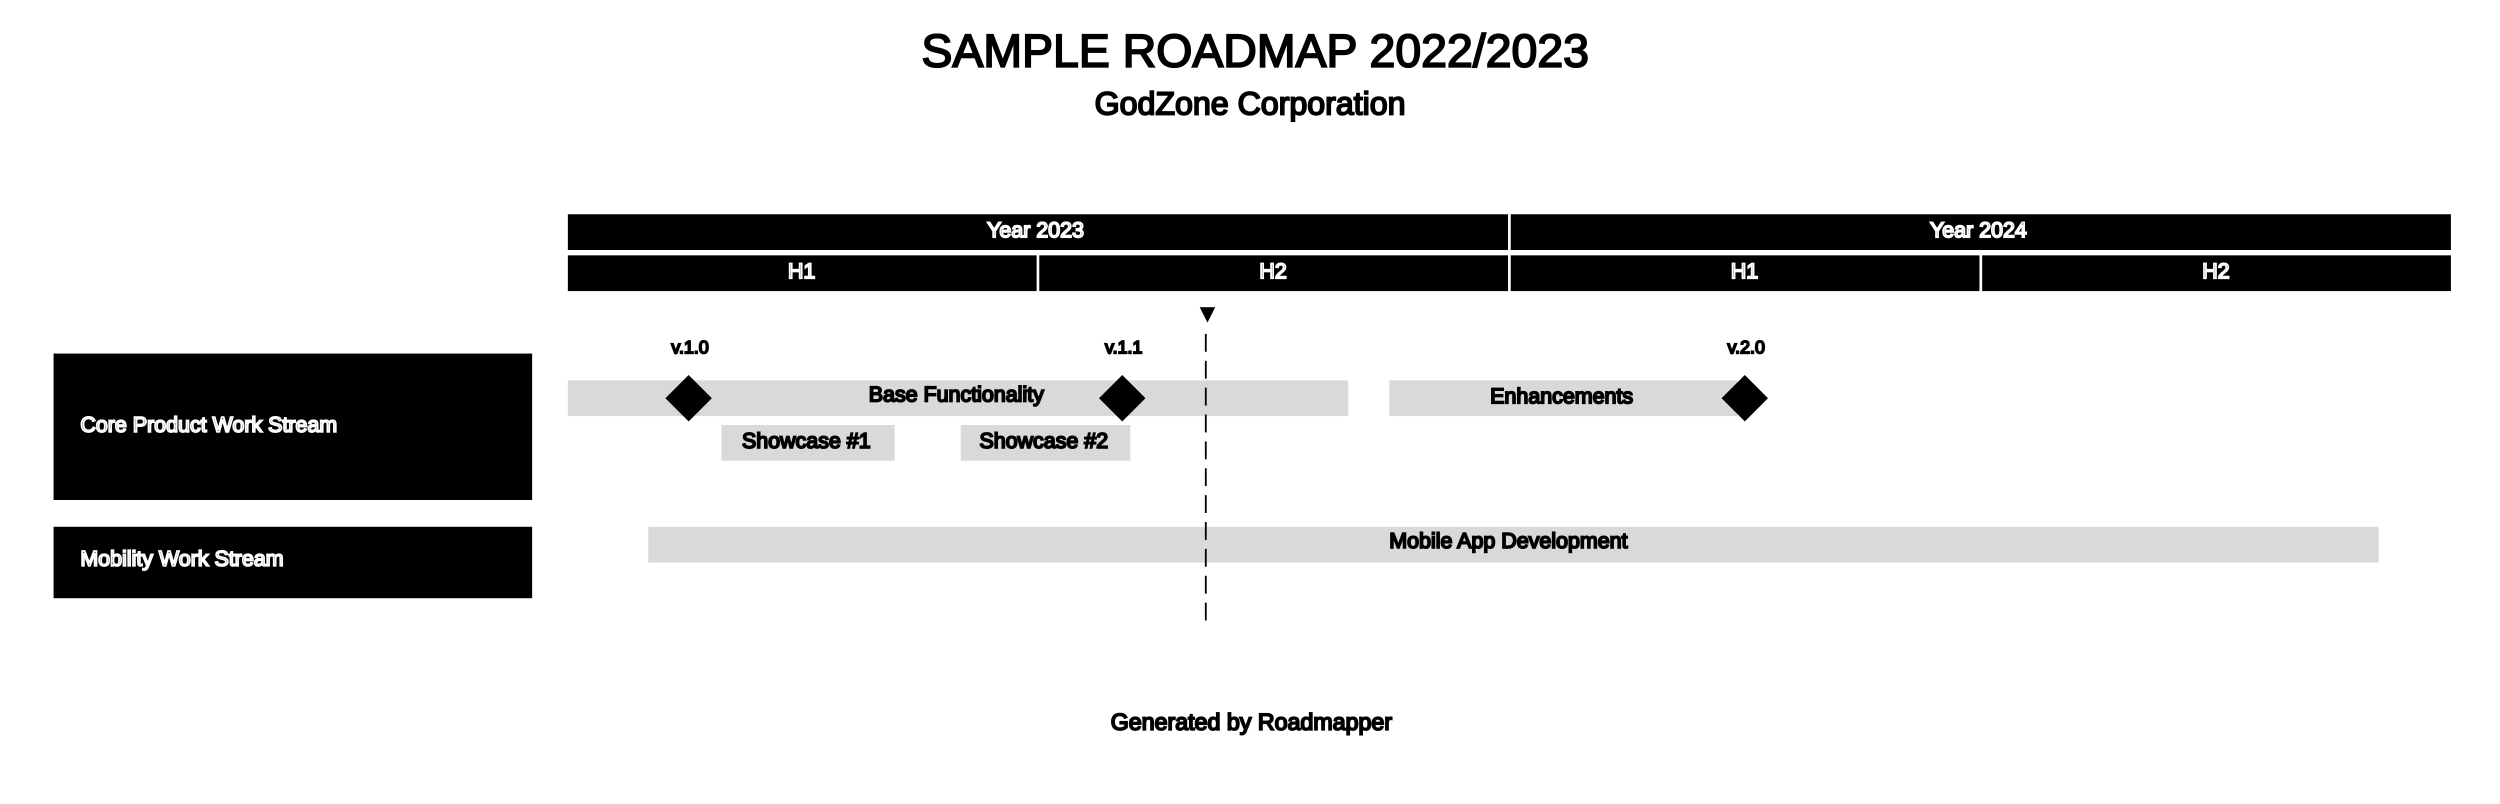
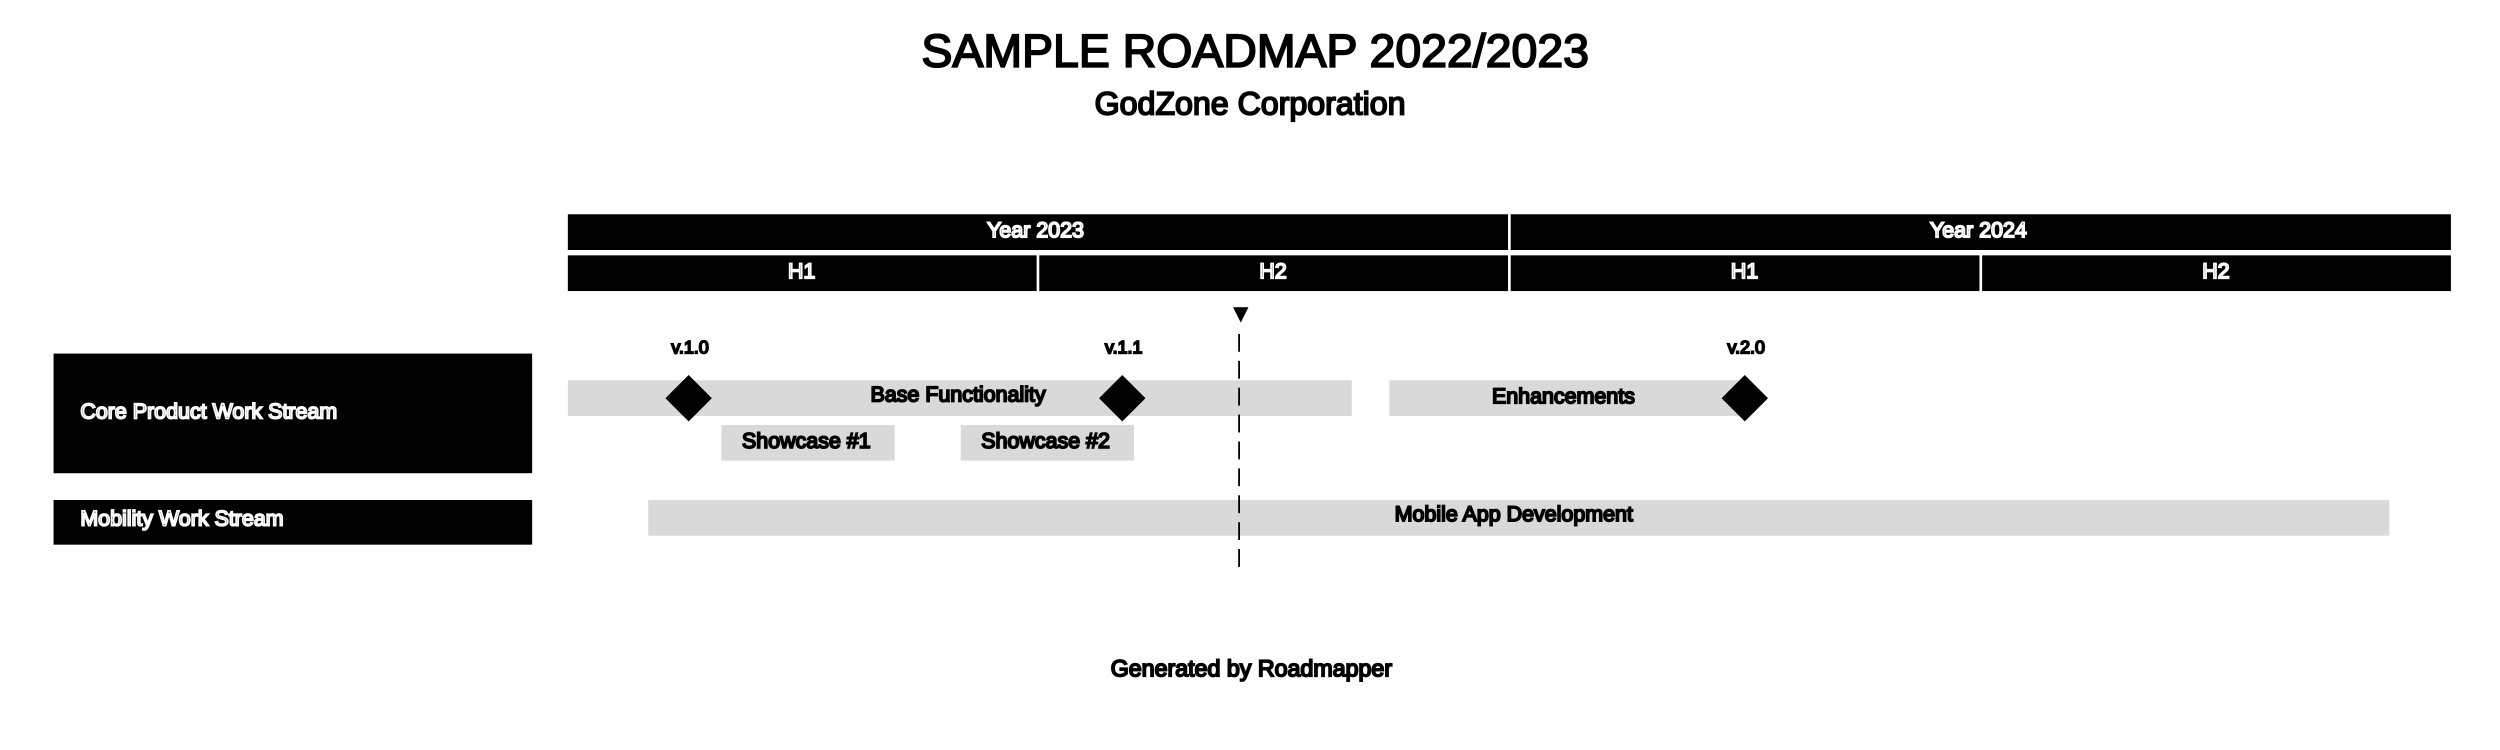
- <svg xmlns="http://www.w3.org/2000/svg" width="1400" height="450" viewBox="0 0 1400 450">
+ <svg xmlns="http://www.w3.org/2000/svg" width="1400" height="420" viewBox="0 0 1400 420">
  <defs>
</defs>
  <rect x="0" y="0" width="1400" height="1000" fill="#FFFFFF" />
  <text x="516.0" y="30" font-size="26" text-anchor="start" dominant-baseline="middle" font-family="Arial" stroke="#000000">SAMPLE ROADMAP 2022/2023</text>
  <text x="613.0" y="59" font-size="18" text-anchor="start" dominant-baseline="middle" font-family="Arial" stroke="#000000">GodZone Corporation</text>
  <rect x="318.0" y="120" width="526.5" height="20" fill="#000000" />
  <text x="552.75" y="124.5" font-size="12" stroke="#FFFFFF" text-anchor="start" dominant-baseline="hanging" font-family="Arial">Year 2023</text>
  <rect x="846.0" y="120" width="526.5" height="20" fill="#000000" />
  <text x="1080.75" y="124.5" font-size="12" stroke="#FFFFFF" text-anchor="start" dominant-baseline="hanging" font-family="Arial">Year 2024</text>
  <rect x="318.0" y="143" width="262.5" height="20" fill="#000000" />
  <text x="441.25" y="147.5" font-size="12" stroke="#FFFFFF" text-anchor="start" dominant-baseline="hanging" font-family="Arial">H1</text>
  <rect x="582.0" y="143" width="262.5" height="20" fill="#000000" />
  <text x="705.25" y="147.5" font-size="12" stroke="#FFFFFF" text-anchor="start" dominant-baseline="hanging" font-family="Arial">H2</text>
  <rect x="846.0" y="143" width="262.5" height="20" fill="#000000" />
  <text x="969.25" y="147.5" font-size="12" stroke="#FFFFFF" text-anchor="start" dominant-baseline="hanging" font-family="Arial">H1</text>
  <rect x="1110.0" y="143" width="262.5" height="20" fill="#000000" />
  <text x="1233.25" y="147.5" font-size="12" stroke="#FFFFFF" text-anchor="start" dominant-baseline="hanging" font-family="Arial">H2</text>
-   <path d="M581.0,163 L581.0,345" width="1" fill="(230, 230, 230, 12750)" />
-   <path d="M845.0,163 L845.0,345" width="1" fill="(230, 230, 230, 12750)" />
-   <path d="M1109.0,163 L1109.0,345" width="1" fill="(230, 230, 230, 12750)" />
-   <rect x="30" y="198" width="268.0" height="82" fill="#000000" />
-   <text x="45" y="233.5" font-size="12" stroke="#FFFFFF" text-anchor="start" dominant-baseline="hanging" font-family="Arial">Core Product Work Stream</text>
-   <rect x="318" y="213" width="437" height="20" fill="#D9D9D9" />
-   <text x="486.5" y="216.5" font-size="12" stroke="#000000" text-anchor="start" dominant-baseline="hanging" font-family="Arial">Base Functionality</text>
-   <rect x="778" y="213" width="195" height="20" fill="#D9D9D9" />
-   <text x="834.5" y="217.5" font-size="12" stroke="#000000" text-anchor="start" dominant-baseline="hanging" font-family="Arial">Enhancements</text>
+   <path d="M581.0,163 L581.0,315" width="1" fill="(230, 230, 230, 12750)" />
+   <path d="M845.0,163 L845.0,315" width="1" fill="(230, 230, 230, 12750)" />
+   <path d="M1109.0,163 L1109.0,315" width="1" fill="(230, 230, 230, 12750)" />
+   <rect x="30" y="198" width="268.0" height="67" fill="#000000" />
+   <text x="45" y="226.0" font-size="12" stroke="#FFFFFF" text-anchor="start" dominant-baseline="hanging" font-family="Arial">Core Product Work Stream</text>
+   <rect x="318" y="213" width="439" height="20" fill="#D9D9D9" />
+   <text x="487.5" y="216.5" font-size="12" stroke="#000000" text-anchor="start" dominant-baseline="hanging" font-family="Arial">Base Functionality</text>
+   <rect x="778" y="213" width="197" height="20" fill="#D9D9D9" />
+   <text x="835.5" y="217.5" font-size="12" stroke="#000000" text-anchor="start" dominant-baseline="hanging" font-family="Arial">Enhancements</text>
  <path d="M977.075,210 L990.075,223.0 L977.075,236 L964.075,223.0" fill="#000000" />
  <text x="967.408" y="195" font-size="10" text-anchor="start" dominant-baseline="middle" font-family="Arial" stroke="#000000">v.2.0</text>
  <path d="M385.625,210 L398.625,223.0 L385.625,236 L372.625,223.0" fill="#000000" />
  <text x="375.958" y="195" font-size="10" text-anchor="start" dominant-baseline="middle" font-family="Arial" stroke="#000000">v.1.0</text>
  <path d="M628.467,210 L641.467,223.0 L628.467,236 L615.467,223.0" fill="#000000" />
  <text x="618.801" y="195" font-size="10" text-anchor="start" dominant-baseline="middle" font-family="Arial" stroke="#000000">v.1.1</text>
  <rect x="404" y="238" width="97" height="20" fill="#D9D9D9" />
  <text x="415.5" y="242.5" font-size="12" stroke="#000000" text-anchor="start" dominant-baseline="hanging" font-family="Arial">Showcase #1</text>
-   <rect x="538" y="238" width="95" height="20" fill="#D9D9D9" />
-   <text x="548.5" y="242.5" font-size="12" stroke="#000000" text-anchor="start" dominant-baseline="hanging" font-family="Arial">Showcase #2</text>
-   <rect x="30" y="295" width="268.0" height="40" fill="#000000" />
-   <text x="45" y="308.5" font-size="12" stroke="#FFFFFF" text-anchor="start" dominant-baseline="hanging" font-family="Arial">Mobility Work Stream</text>
-   <rect x="363" y="295" width="969" height="20" fill="#D9D9D9" />
-   <text x="778.0" y="298.5" font-size="12" stroke="#000000" text-anchor="start" dominant-baseline="hanging" font-family="Arial">Mobile App Development</text>
-   <text x="670.238" y="176" font-size="12" text-anchor="start" dominant-baseline="middle" font-family="Arial" stroke="#000000">▼</text>
-   <path d="M675.238,187.0 L675.238,197.0" stroke="#000000" />
-   <path d="M675.238,202.048 L675.238,212.048" stroke="#000000" />
-   <path d="M675.238,217.095 L675.238,227.095" stroke="#000000" />
-   <path d="M675.238,232.143 L675.238,242.143" stroke="#000000" />
-   <path d="M675.238,247.19 L675.238,257.19" stroke="#000000" />
-   <path d="M675.238,262.238 L675.238,272.238" stroke="#000000" />
-   <path d="M675.238,277.286 L675.238,287.286" stroke="#000000" />
-   <path d="M675.238,292.333 L675.238,302.333" stroke="#000000" />
-   <path d="M675.238,307.381 L675.238,317.381" stroke="#000000" />
-   <path d="M675.238,322.429 L675.238,332.429" stroke="#000000" />
-   <path d="M675.238,337.476 L675.238,347.476" stroke="#000000" />
-   <text x="622.0" y="405" font-size="13" text-anchor="start" dominant-baseline="middle" font-family="Arial" stroke="#000000">Generated by Roadmapper</text>
+   <rect x="538" y="238" width="97" height="20" fill="#D9D9D9" />
+   <text x="549.5" y="242.5" font-size="12" stroke="#000000" text-anchor="start" dominant-baseline="hanging" font-family="Arial">Showcase #2</text>
+   <rect x="30" y="280" width="268.0" height="25" fill="#000000" />
+   <text x="45" y="286.0" font-size="12" stroke="#FFFFFF" text-anchor="start" dominant-baseline="hanging" font-family="Arial">Mobility Work Stream</text>
+   <rect x="363" y="280" width="975" height="20" fill="#D9D9D9" />
+   <text x="781.0" y="283.5" font-size="12" stroke="#000000" text-anchor="start" dominant-baseline="hanging" font-family="Arial">Mobile App Development</text>
+   <text x="688.885" y="176" font-size="12" text-anchor="start" dominant-baseline="middle" font-family="Arial" stroke="#000000">▼</text>
+   <path d="M693.885,187.0 L693.885,197.0" stroke="#000000" />
+   <path d="M693.885,202.059 L693.885,212.059" stroke="#000000" />
+   <path d="M693.885,217.118 L693.885,227.118" stroke="#000000" />
+   <path d="M693.885,232.176 L693.885,242.176" stroke="#000000" />
+   <path d="M693.885,247.235 L693.885,257.235" stroke="#000000" />
+   <path d="M693.885,262.294 L693.885,272.294" stroke="#000000" />
+   <path d="M693.885,277.353 L693.885,287.353" stroke="#000000" />
+   <path d="M693.885,292.412 L693.885,302.412" stroke="#000000" />
+   <path d="M693.885,307.471 L693.885,317.471" stroke="#000000" />
+   <text x="622.0" y="375" font-size="13" text-anchor="start" dominant-baseline="middle" font-family="Arial" stroke="#000000">Generated by Roadmapper</text>
</svg>
